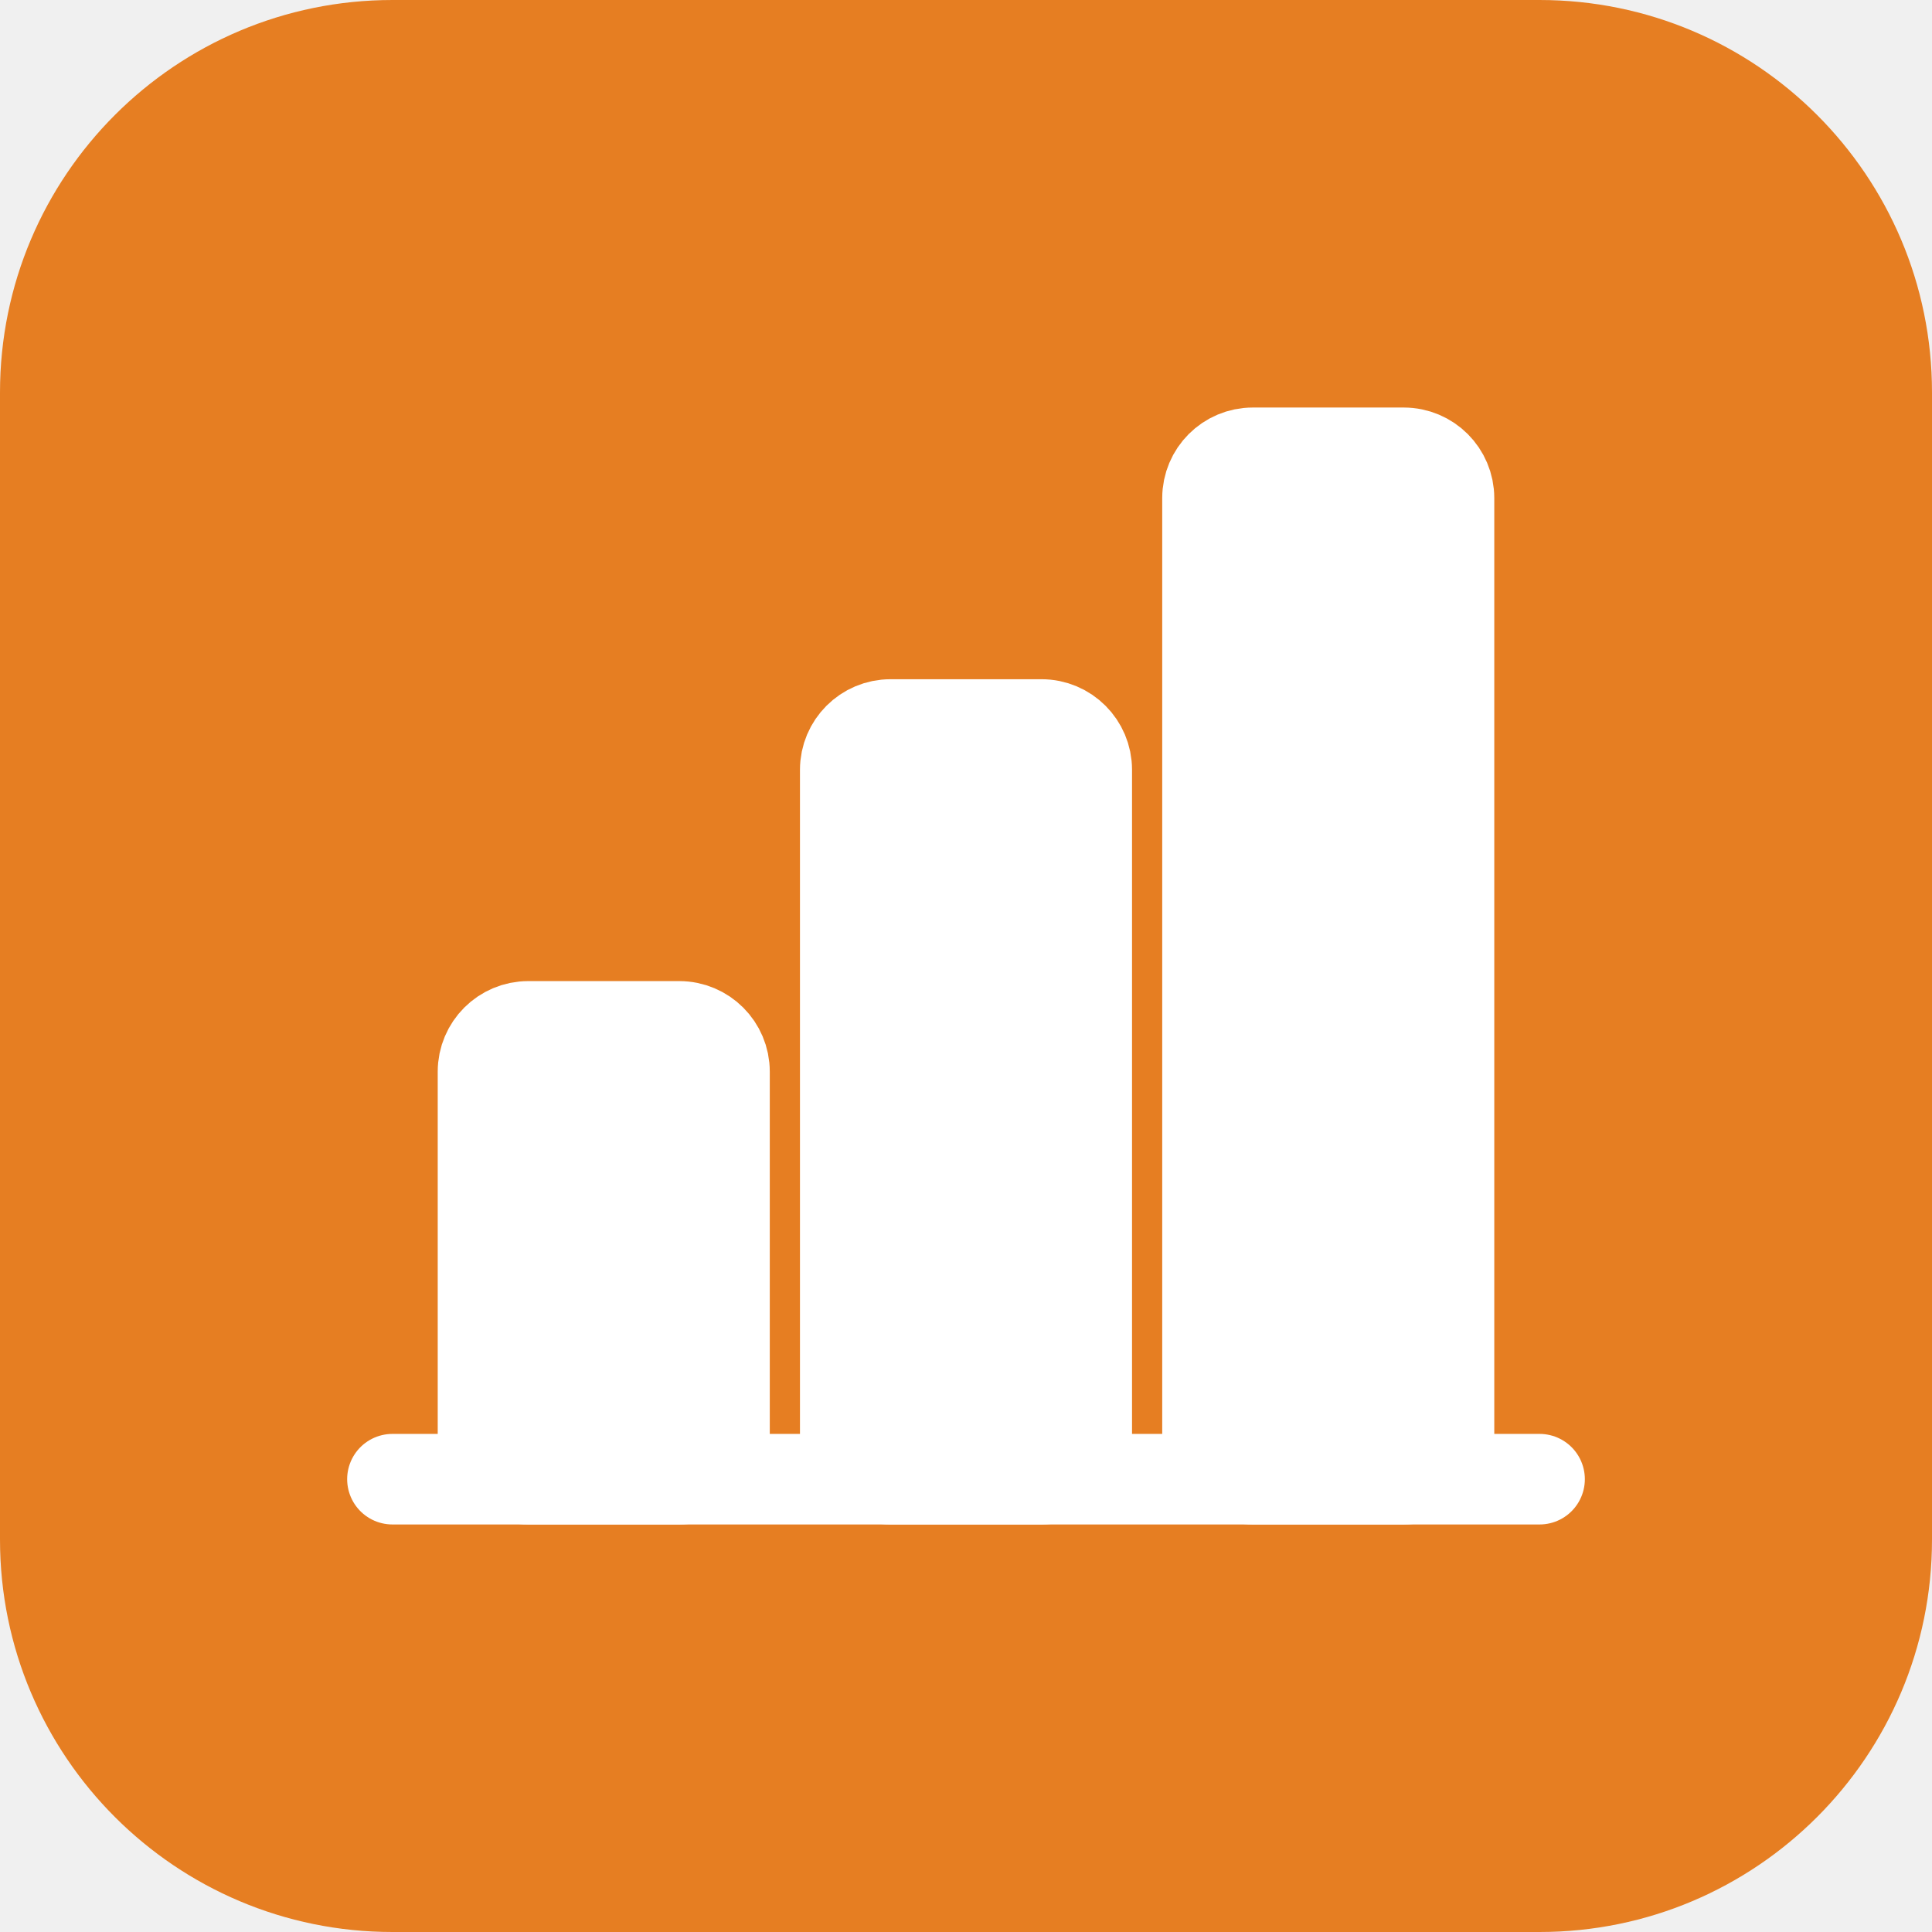
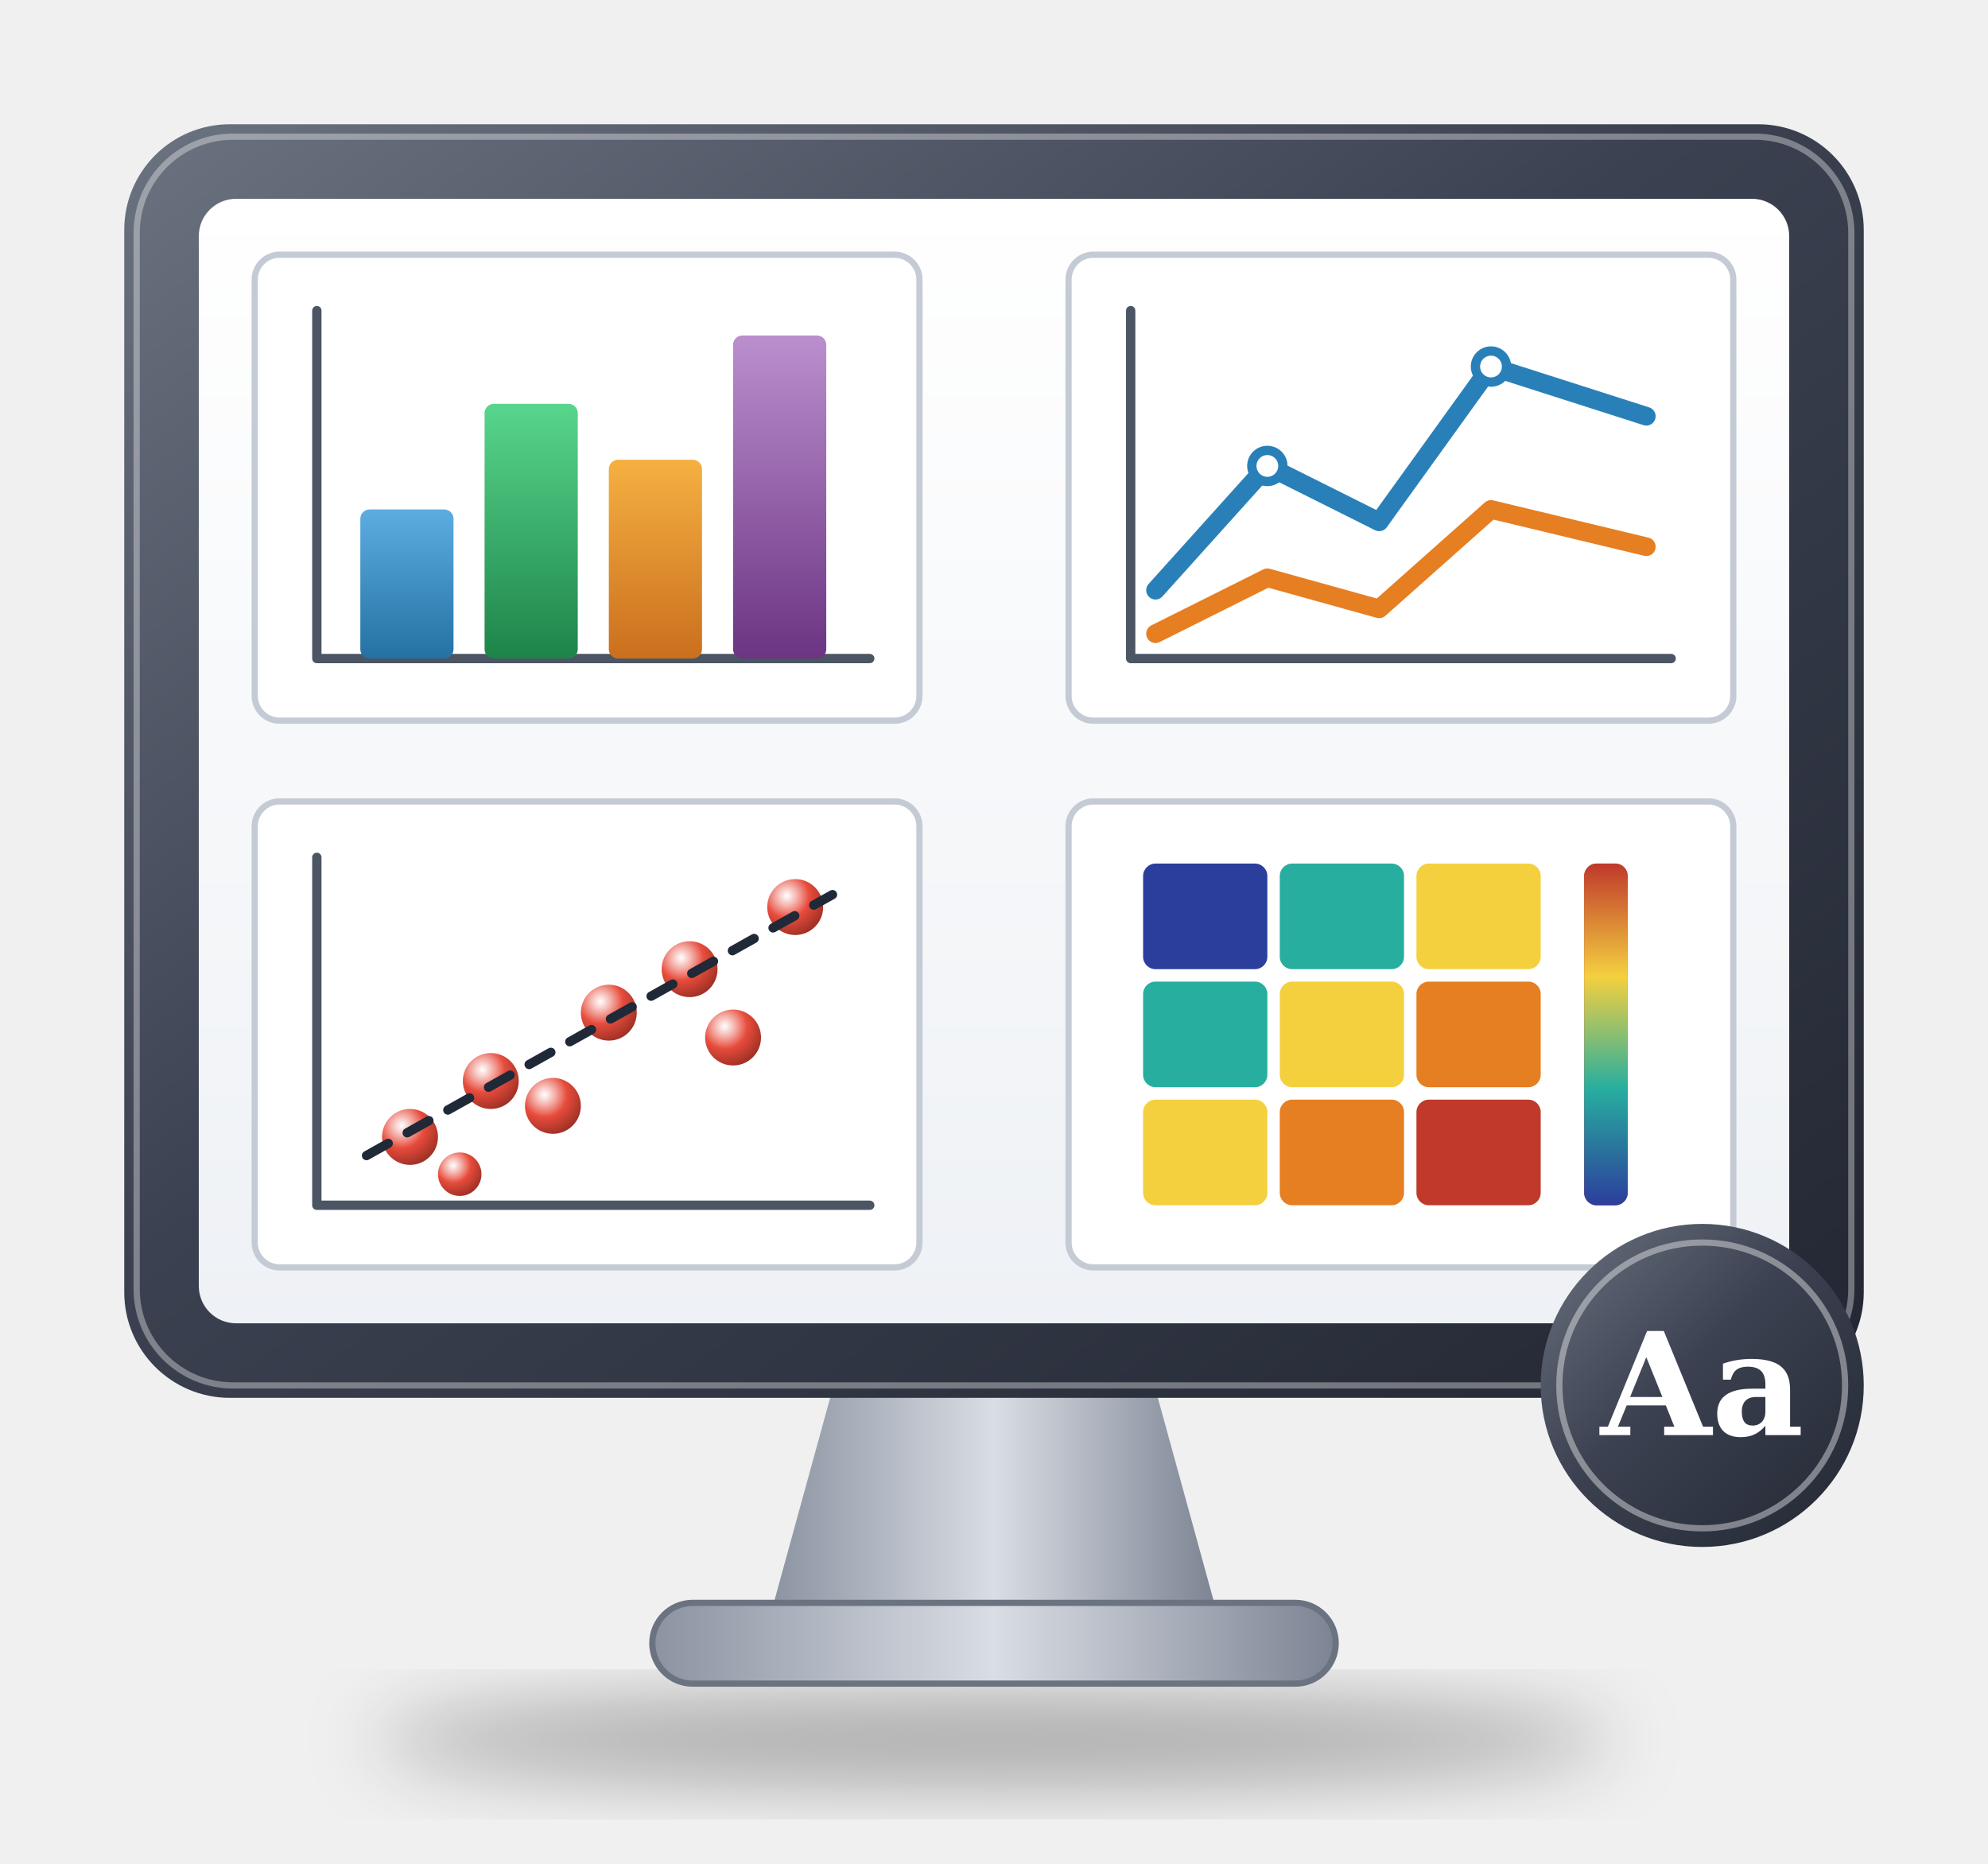
- <svg xmlns="http://www.w3.org/2000/svg" viewBox="0 0 128 128" width="128" height="128" role="img" aria-label="plottools">
-   <style>
- .i{fill:none;stroke:#fff;stroke-width:6;stroke-linecap:round;stroke-linejoin:round}
- .F{fill:#fff;stroke:#fff}
- .T{fill:#E67E22}
- </style>
-   <rect width="128" height="128" rx="26" fill="#E67E22" />
-   <g class="i">
-     <line x1="26" y1="98" x2="102" y2="98" />
-     <rect x="32" y="68" width="16" height="30" rx="3" class="F" stroke="none" />
-     <rect x="56" y="48" width="16" height="50" rx="3" class="F" stroke="none" />
-     <rect x="80" y="30" width="16" height="68" rx="3" class="F" stroke="none" />
+ <svg xmlns="http://www.w3.org/2000/svg" width="640" height="600" viewBox="0 0 640 600">
+   <defs>
+     <linearGradient id="bezel" x1="0" y1="0" x2="1" y2="1">
+       <stop offset="0" stop-color="#6b7280" />
+       <stop offset="0.45" stop-color="#3b4150" />
+       <stop offset="1" stop-color="#232733" />
+     </linearGradient>
+     <linearGradient id="screen" x1="0" y1="0" x2="0" y2="1">
+       <stop offset="0" stop-color="#ffffff" />
+       <stop offset="1" stop-color="#eef1f5" />
+     </linearGradient>
+     <linearGradient id="stand" x1="0" y1="0" x2="1" y2="0">
+       <stop offset="0" stop-color="#8b93a1" />
+       <stop offset="0.5" stop-color="#d9dde4" />
+       <stop offset="1" stop-color="#7c8493" />
+     </linearGradient>
+     <linearGradient id="blue" x1="0" y1="0" x2="0" y2="1">
+       <stop offset="0" stop-color="#5dade2" />
+       <stop offset="1" stop-color="#2471a3" />
+     </linearGradient>
+     <linearGradient id="green" x1="0" y1="0" x2="0" y2="1">
+       <stop offset="0" stop-color="#58d68d" />
+       <stop offset="1" stop-color="#1e8449" />
+     </linearGradient>
+     <linearGradient id="orange" x1="0" y1="0" x2="0" y2="1">
+       <stop offset="0" stop-color="#f5b041" />
+       <stop offset="1" stop-color="#ca6f1e" />
+     </linearGradient>
+     <linearGradient id="purple" x1="0" y1="0" x2="0" y2="1">
+       <stop offset="0" stop-color="#bb8fce" />
+       <stop offset="1" stop-color="#6c3483" />
+     </linearGradient>
+     <radialGradient id="dot" cx="0.35" cy="0.3" r="0.8">
+       <stop offset="0" stop-color="#fff" stop-opacity="0.9" />
+       <stop offset="0.5" stop-color="#e74c3c" />
+       <stop offset="1" stop-color="#922b21" />
+     </radialGradient>
+     <filter id="shadow" x="-20%" y="-20%" width="140%" height="150%">
+       <feGaussianBlur stdDeviation="12" />
+     </filter>
+   </defs>
+   <ellipse cx="320" cy="560" rx="200" ry="16" fill="#000" opacity="0.28" filter="url(#shadow)" />
+   <path d="M270 440 L370 440 L392 520 L248 520 Z" fill="url(#stand)" />
+   <rect x="210" y="516" width="220" height="26" rx="13" fill="url(#stand)" stroke="#6b7280" stroke-width="2" />
+   <rect x="40" y="40" width="560" height="410" rx="34" fill="url(#bezel)" />
+   <rect x="44" y="44" width="552" height="402" rx="31" fill="none" stroke="#fff" stroke-opacity="0.35" stroke-width="2" />
+   <rect x="64" y="64" width="512" height="362" rx="12" fill="url(#screen)" />
+   <g fill="#fff" stroke="#c5cbd5" stroke-width="2">
+     <rect x="82" y="82" width="214" height="150" rx="8" />
+     <rect x="344" y="82" width="214" height="150" rx="8" />
+     <rect x="82" y="258" width="214" height="150" rx="8" />
+     <rect x="344" y="258" width="214" height="150" rx="8" />
+   </g>
+   <g>
+     <path d="M102 100 V212 H280" fill="none" stroke="#4b5563" stroke-width="3" stroke-linecap="round" stroke-linejoin="round" />
+     <rect x="116" y="164" width="30" height="48" rx="3" fill="url(#blue)" />
+     <rect x="156" y="130" width="30" height="82" rx="3" fill="url(#green)" />
+     <rect x="196" y="148" width="30" height="64" rx="3" fill="url(#orange)" />
+     <rect x="236" y="108" width="30" height="104" rx="3" fill="url(#purple)" />
+   </g>
+   <g fill="none" stroke-linecap="round" stroke-linejoin="round">
+     <path d="M364 100 V212 H538" stroke="#4b5563" stroke-width="3" />
+     <path d="M372 190 L408 150 L444 168 L480 118 L530 134" stroke="#2980b9" stroke-width="6" />
+     <path d="M372 204 L408 186 L444 196 L480 164 L530 176" stroke="#e67e22" stroke-width="6" />
+   </g>
+   <g fill="#fff" stroke="#2980b9" stroke-width="3">
+     <circle cx="408" cy="150" r="5" />
+     <circle cx="480" cy="118" r="5" />
+   </g>
+   <g>
+     <path d="M102 276 V388 H280" fill="none" stroke="#4b5563" stroke-width="3" stroke-linecap="round" stroke-linejoin="round" />
+     <g fill="url(#dot)">
+       <circle cx="132" cy="366" r="9" />
+       <circle cx="158" cy="348" r="9" />
+       <circle cx="178" cy="356" r="9" />
+       <circle cx="196" cy="326" r="9" />
+       <circle cx="222" cy="312" r="9" />
+       <circle cx="236" cy="334" r="9" />
+       <circle cx="256" cy="292" r="9" />
+       <circle cx="148" cy="378" r="7" />
+     </g>
+     <path d="M118 372 L268 288" stroke="#1f2937" stroke-width="3" stroke-dasharray="8 7" stroke-linecap="round" />
+   </g>
+   <g>
+     <rect x="368" y="278" width="40" height="34" rx="4" fill="#2c3e9c" />
+     <rect x="412" y="278" width="40" height="34" rx="4" fill="#27ae9f" />
+     <rect x="456" y="278" width="40" height="34" rx="4" fill="#f4d03f" />
+     <rect x="368" y="316" width="40" height="34" rx="4" fill="#27ae9f" />
+     <rect x="412" y="316" width="40" height="34" rx="4" fill="#f4d03f" />
+     <rect x="456" y="316" width="40" height="34" rx="4" fill="#e67e22" />
+     <rect x="368" y="354" width="40" height="34" rx="4" fill="#f4d03f" />
+     <rect x="412" y="354" width="40" height="34" rx="4" fill="#e67e22" />
+     <rect x="456" y="354" width="40" height="34" rx="4" fill="#c0392b" />
+     <rect x="510" y="278" width="14" height="110" rx="4" fill="#c0392b" />
+     <rect x="510" y="278" width="14" height="110" rx="4" fill="url(#cb)" />
+   </g>
+   <defs>
+     <linearGradient id="cb" x1="0" y1="0" x2="0" y2="1">
+       <stop offset="0" stop-color="#c0392b" />
+       <stop offset="0.33" stop-color="#f4d03f" />
+       <stop offset="0.66" stop-color="#27ae9f" />
+       <stop offset="1" stop-color="#2c3e9c" />
+     </linearGradient>
+   </defs>
+   <g>
+     <circle cx="548" cy="446" r="52" fill="url(#bezel)" />
+     <circle cx="548" cy="446" r="46" fill="none" stroke="#fff" stroke-opacity="0.4" stroke-width="2" />
+     <text x="548" y="462" text-anchor="middle" font-family="Georgia, 'DejaVu Serif', serif" font-size="46" font-weight="700" fill="#fff">Aa</text>
  </g>
</svg>
